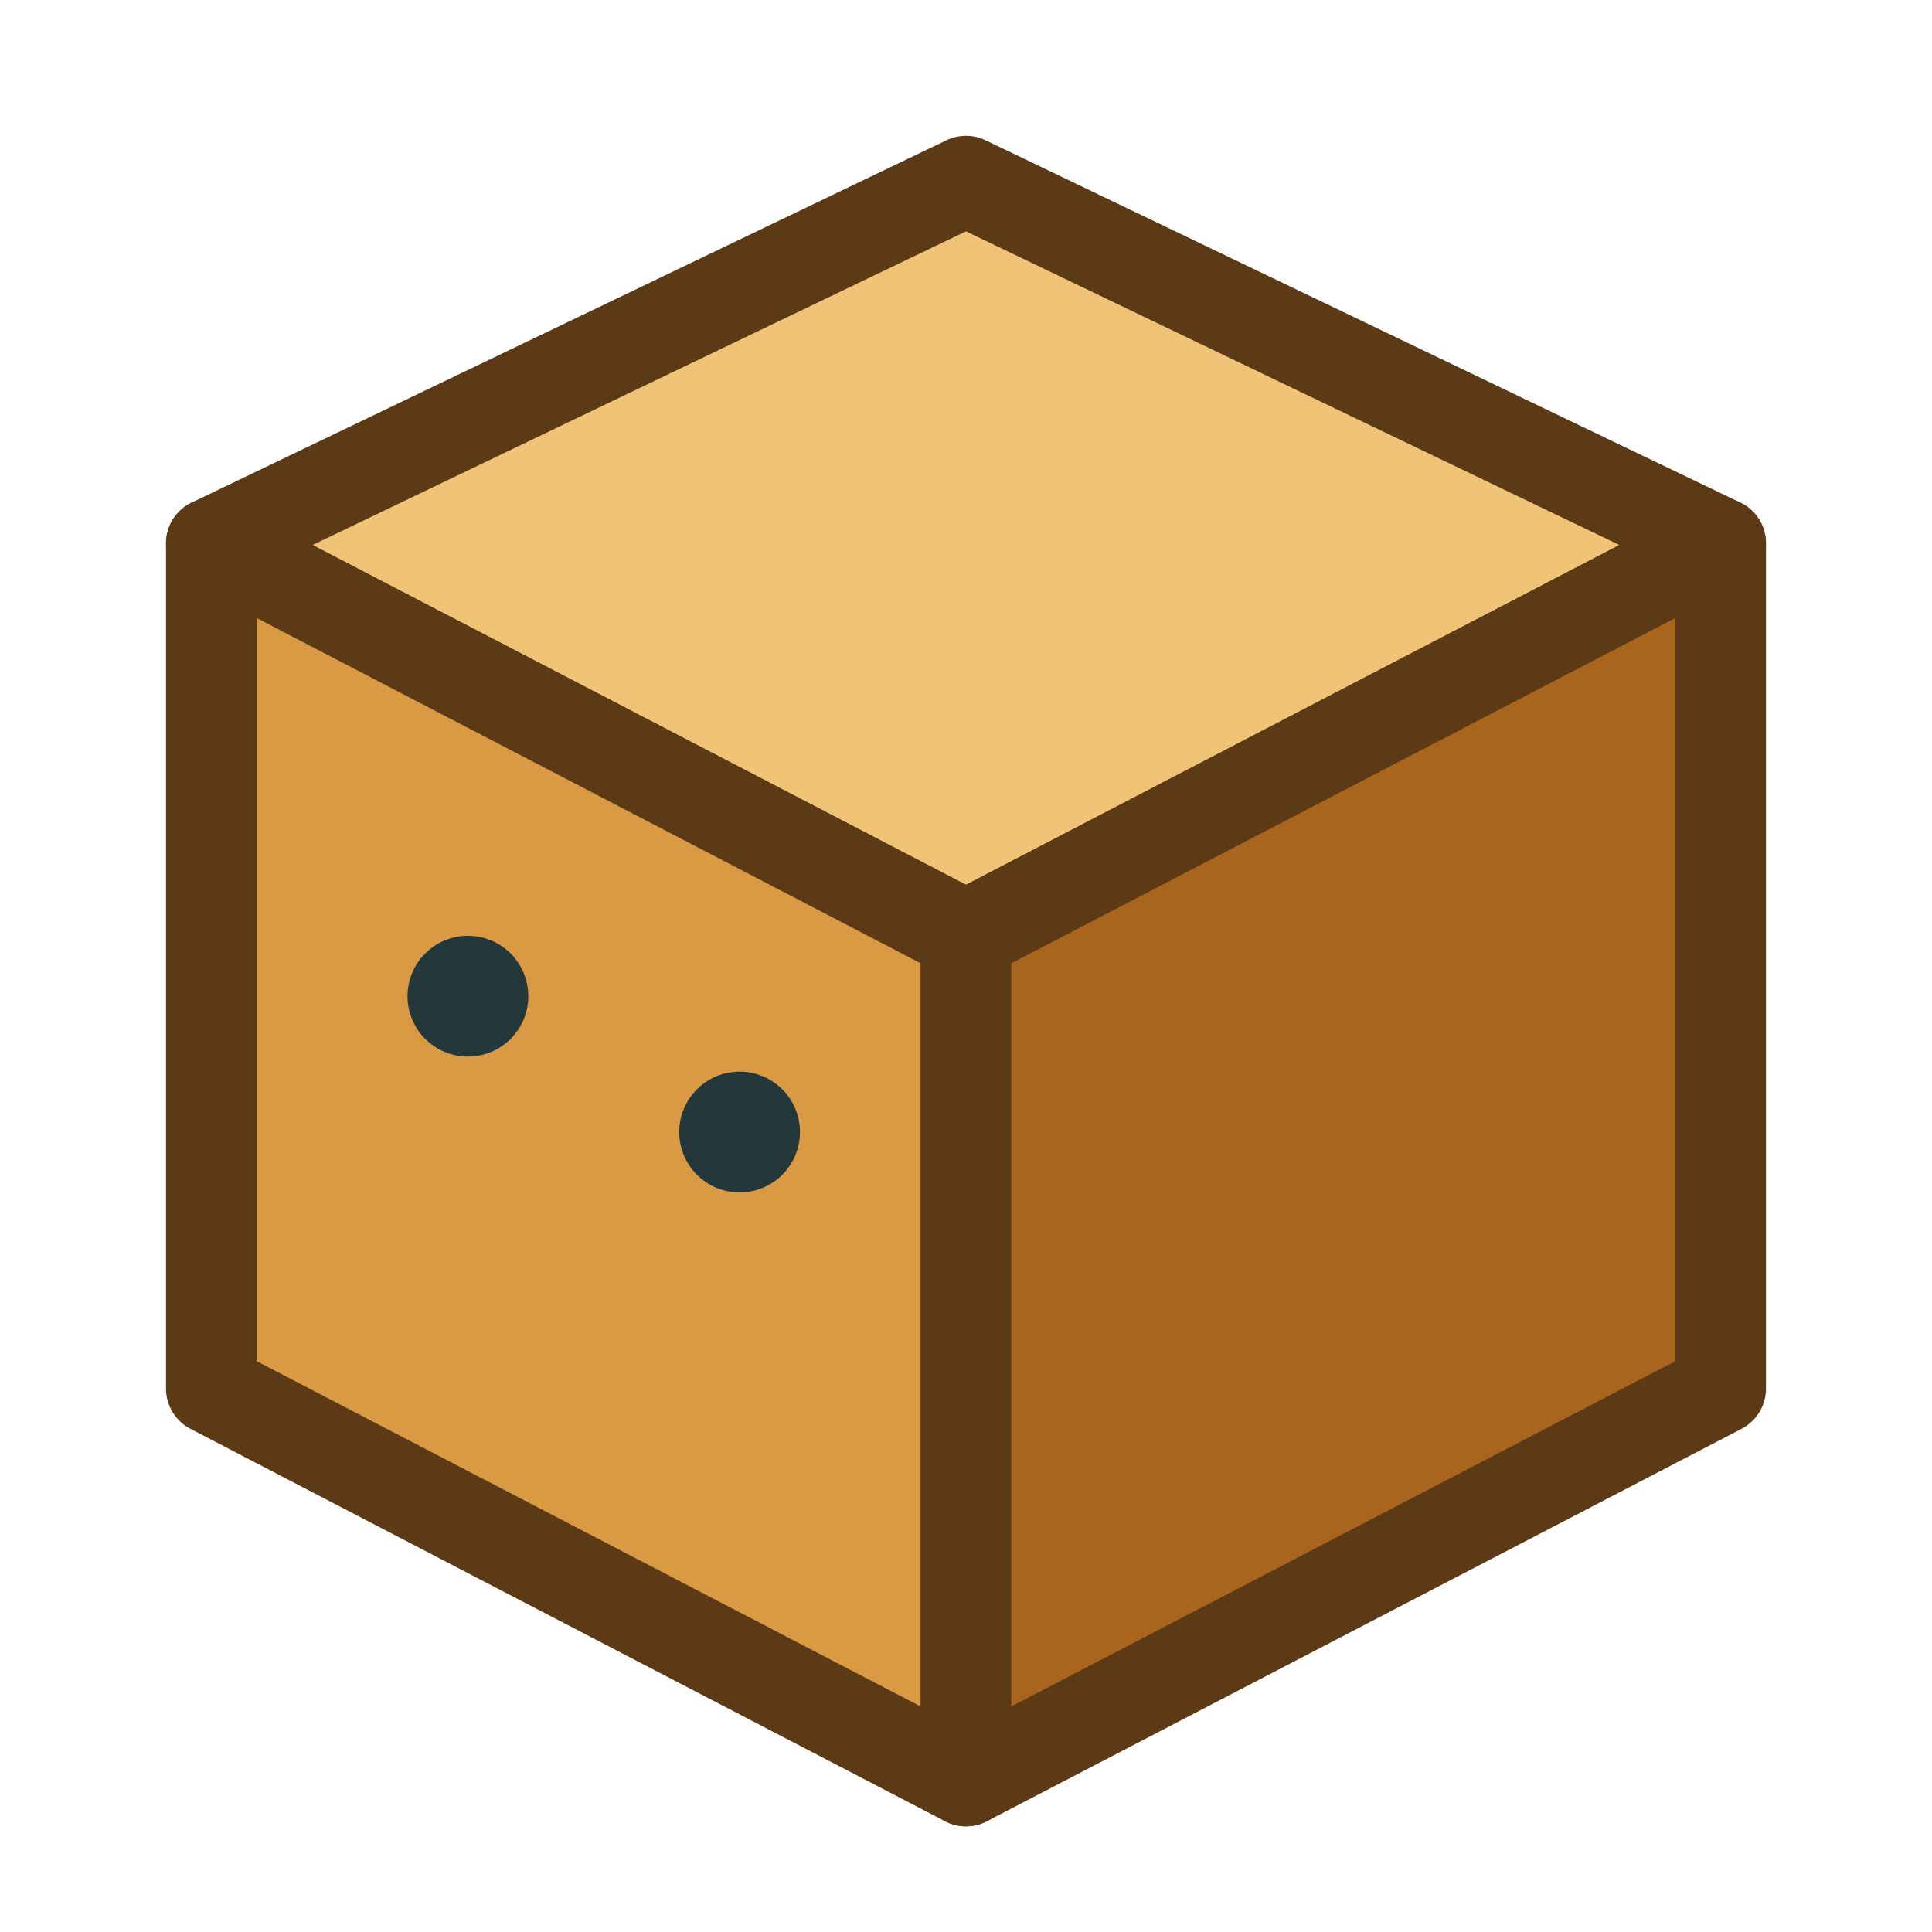
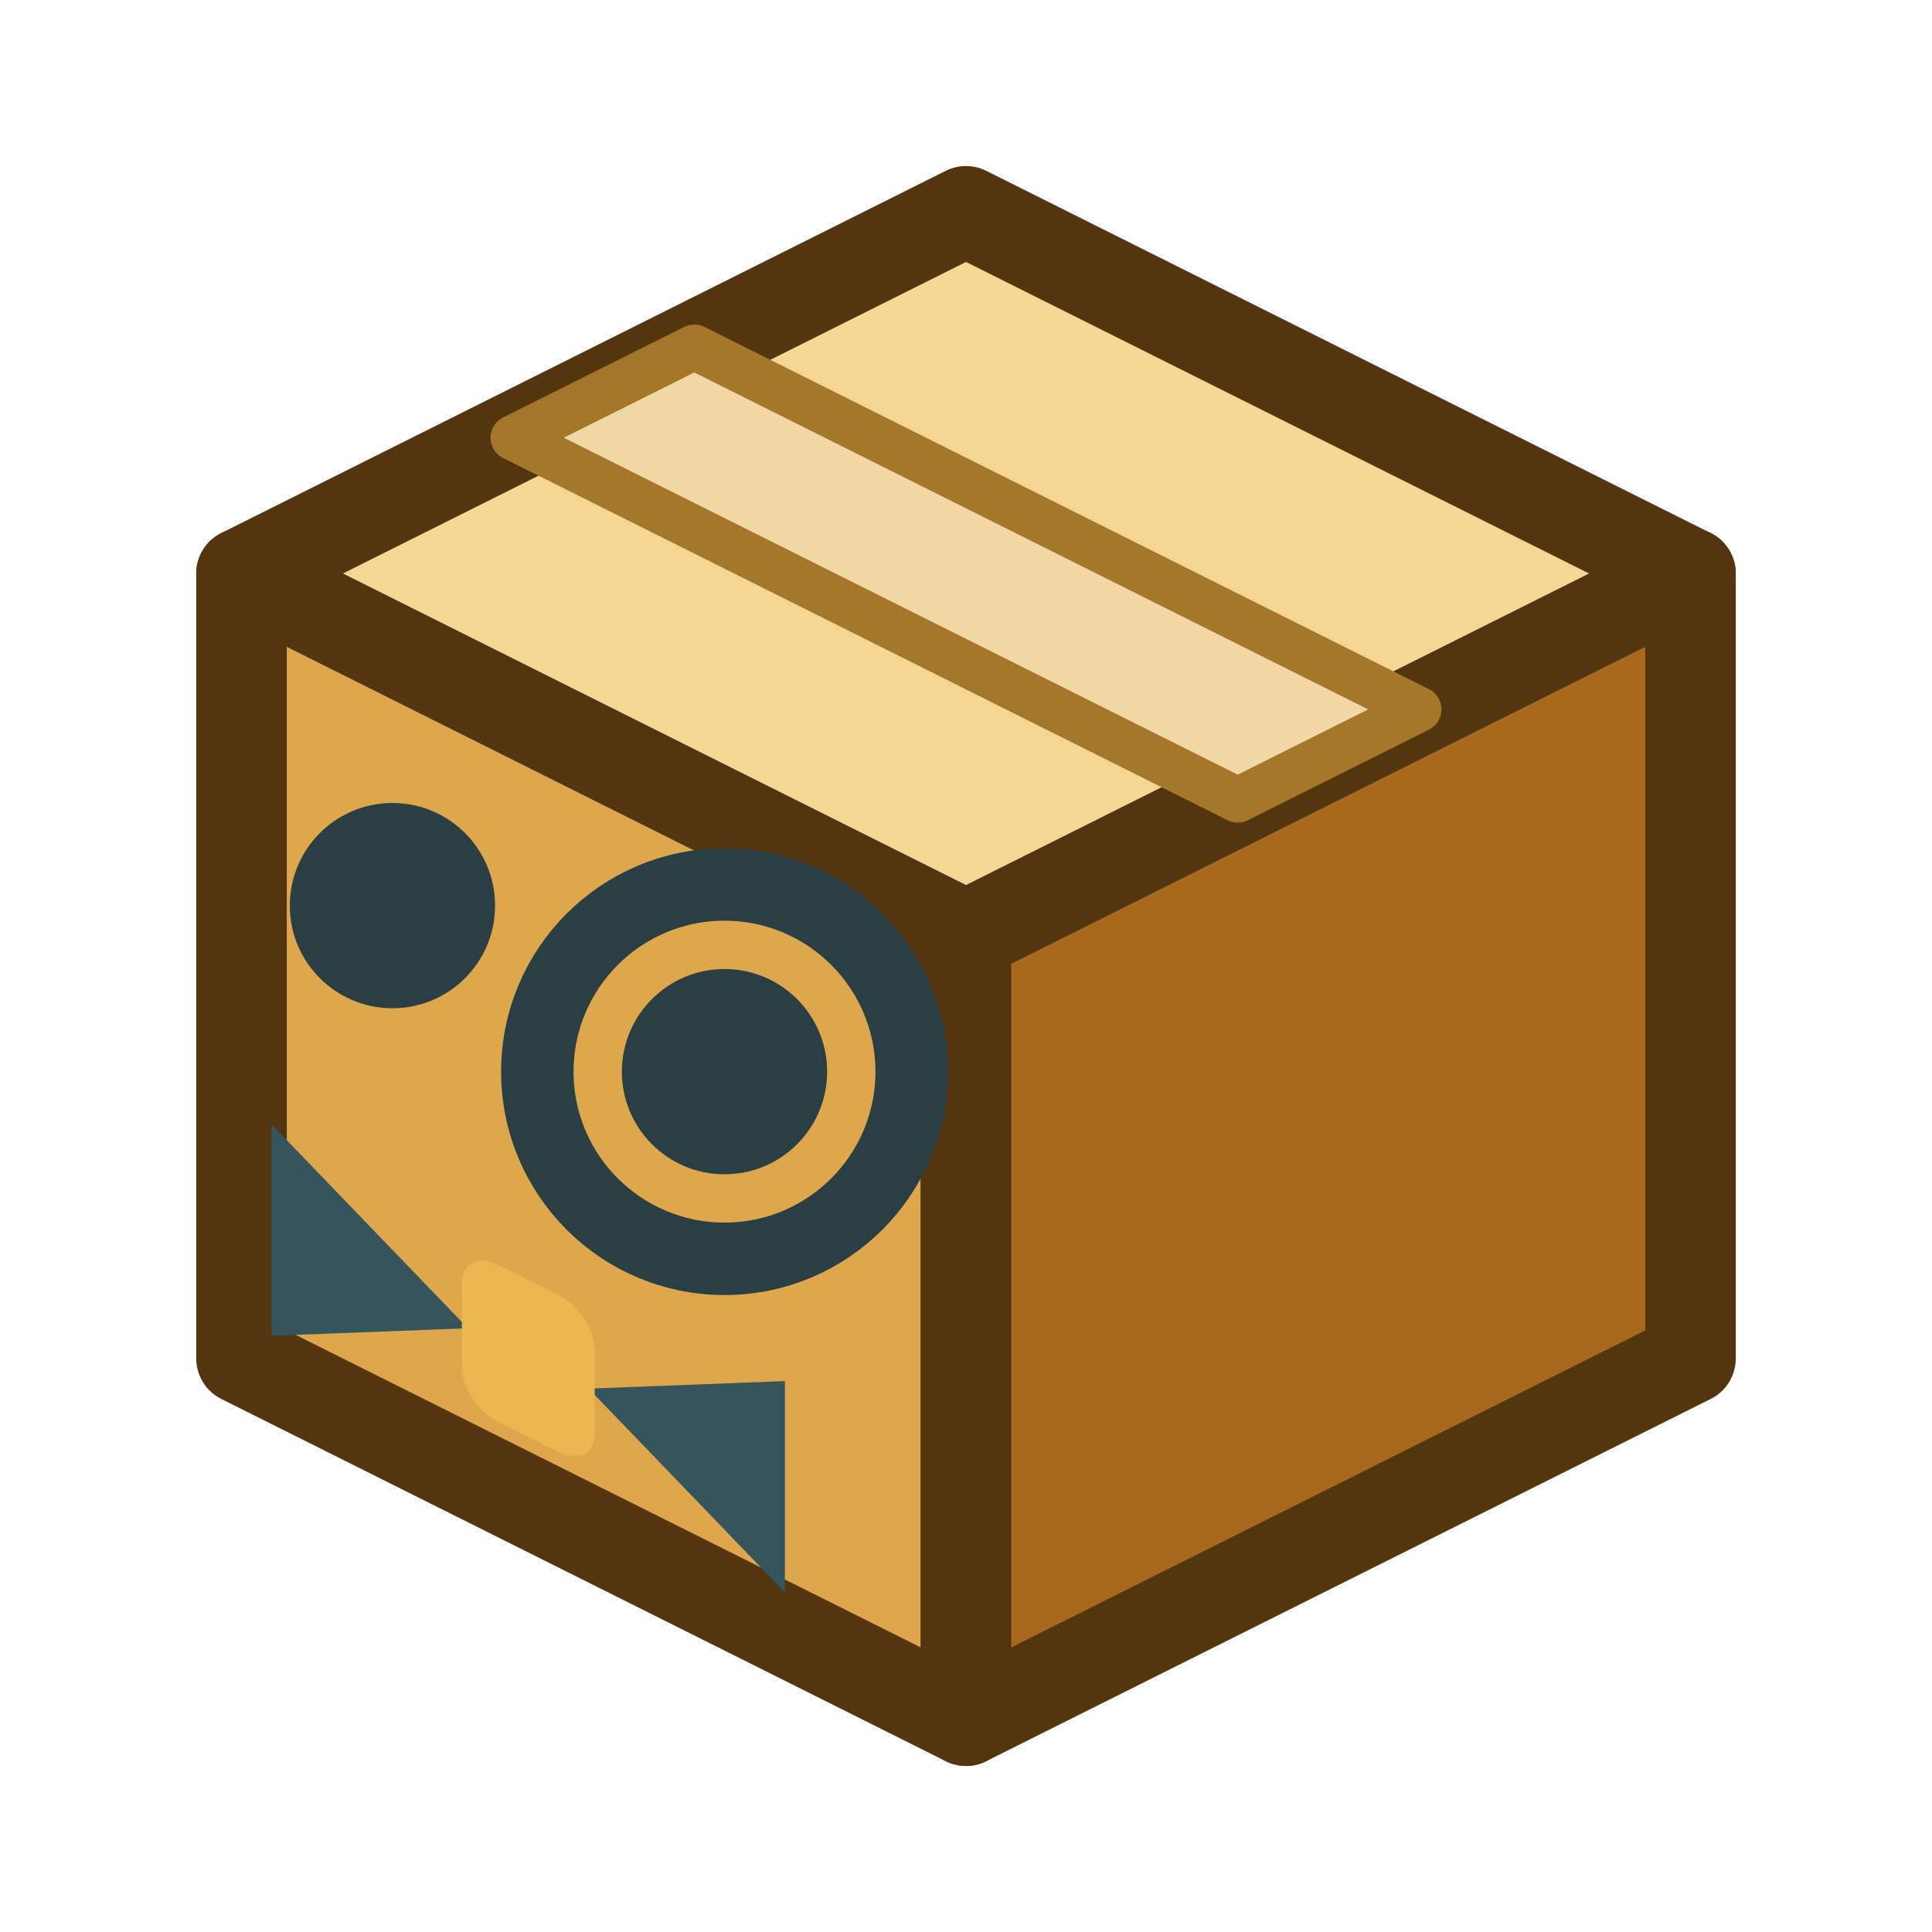
<svg xmlns="http://www.w3.org/2000/svg" viewBox="0 0 64 64">
-   <path d="M7 18 32 6l25 12-25 13z" fill="#efc477" stroke="#5c3a16" stroke-linejoin="round" stroke-width="3" />
-   <path d="m7 18 25 13v28L7 46z" fill="#d99a43" stroke="#5c3a16" stroke-linejoin="round" stroke-width="3" />
-   <path d="m57 18-25 13v28l25-13z" fill="#a9641d" stroke="#5c3a16" stroke-linejoin="round" stroke-width="3" />
-   <circle cx="15.5" cy="33" r="2" fill="#24373b" />
-   <circle cx="24.5" cy="37.5" r="2" fill="#24373b" />
+   <path d="M32 7 56 19 32 31 8 19Z" fill="#f6d693" stroke="#53350f" stroke-linejoin="round" stroke-width="3" />
+   <path d="M8 19 32 31v26L8 45Z" fill="#dfa74c" stroke="#53350f" stroke-linejoin="round" stroke-width="3" />
+   <path d="M56 19 32 31v26l24-12Z" fill="#a9691d" stroke="#53350f" stroke-linejoin="round" stroke-width="3" />
+   <path d="M23 11.5 47 23.5l-6 3-24-12Z" fill="#efd8a4" stroke="#a5772b" stroke-linejoin="round" stroke-width="1.5" />
+   <circle cx="13" cy="30" r="3.4" fill="#2a3f44" />
+   <circle cx="24" cy="35.5" r="3.4" fill="#2a3f44" />
+   <circle cx="24" cy="35.5" r="6.2" fill="none" stroke="#2a3f44" stroke-width="2.4" />
+   <g transform="translate(17.5 45) matrix(1 .5 0 1 0 0)">
+     <path d="M-2 0-8.5 -3.5v7z" fill="#35555c" />
+     <path d="M2 0 8.5 -3.5v7z" fill="#35555c" />
+     <rect x="-2.2" y="-2.6" width="4.4" height="5.2" rx="1.2" fill="#e9b650" />
+   </g>
</svg>
